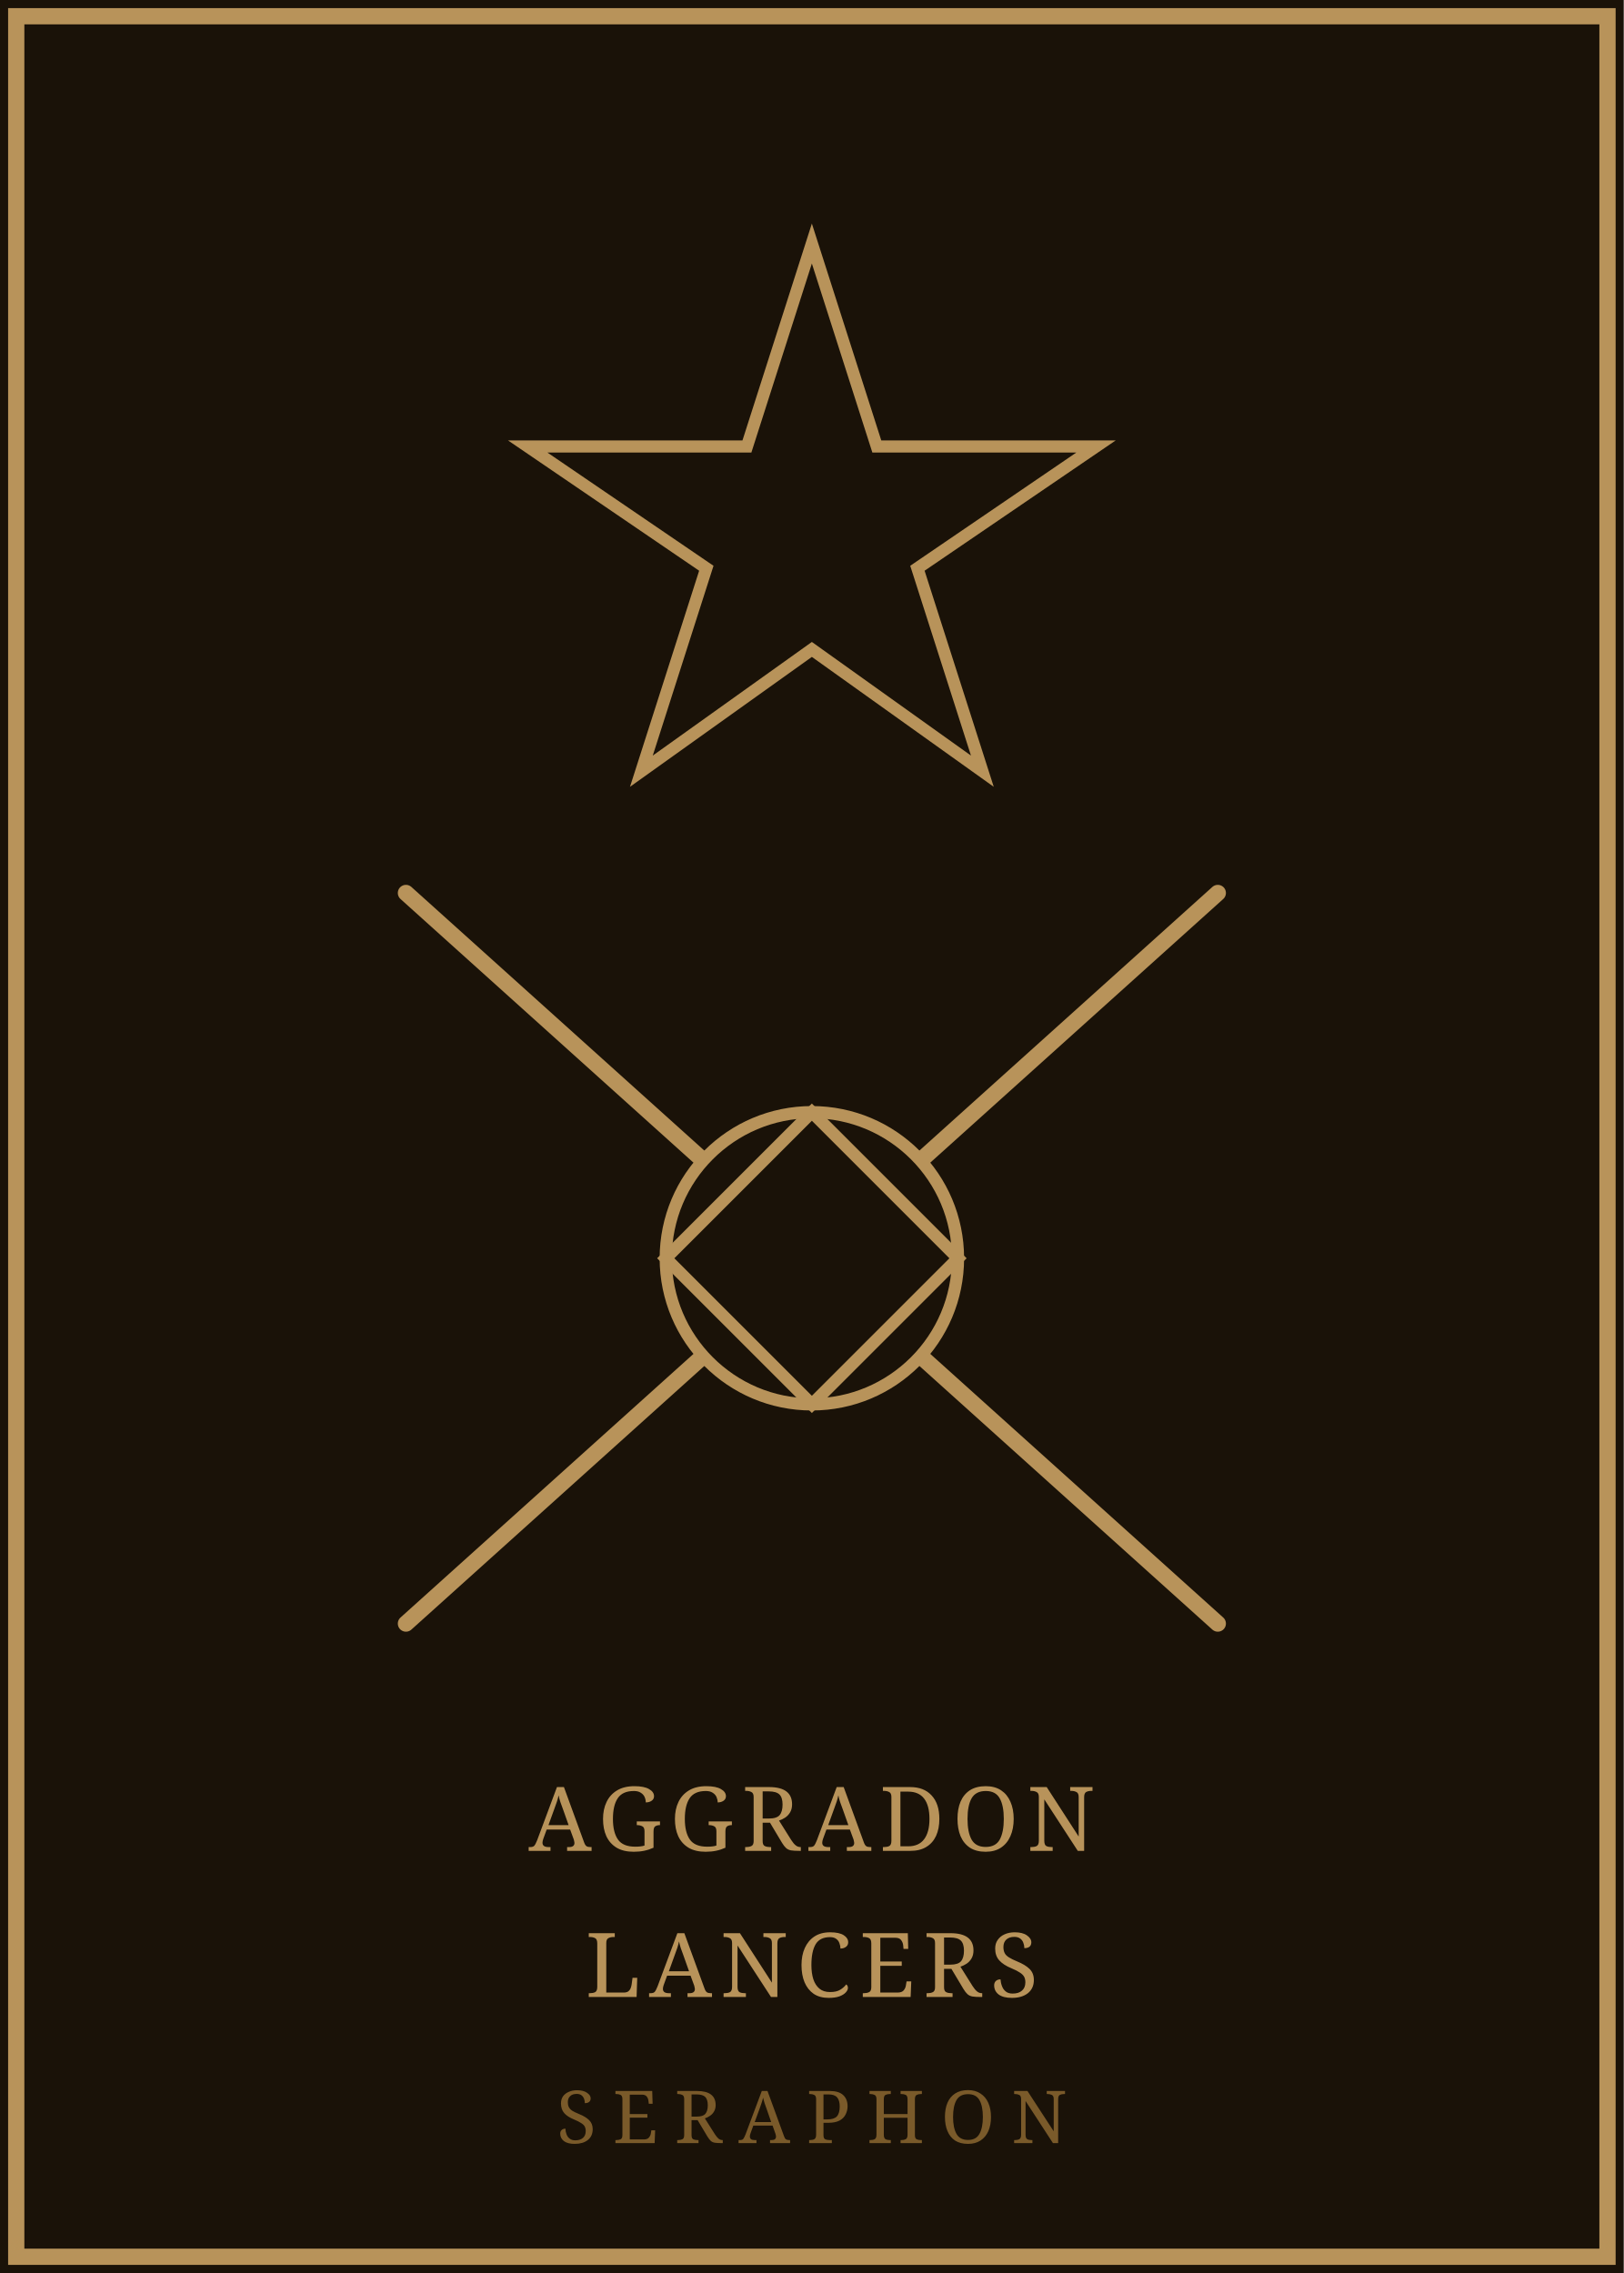
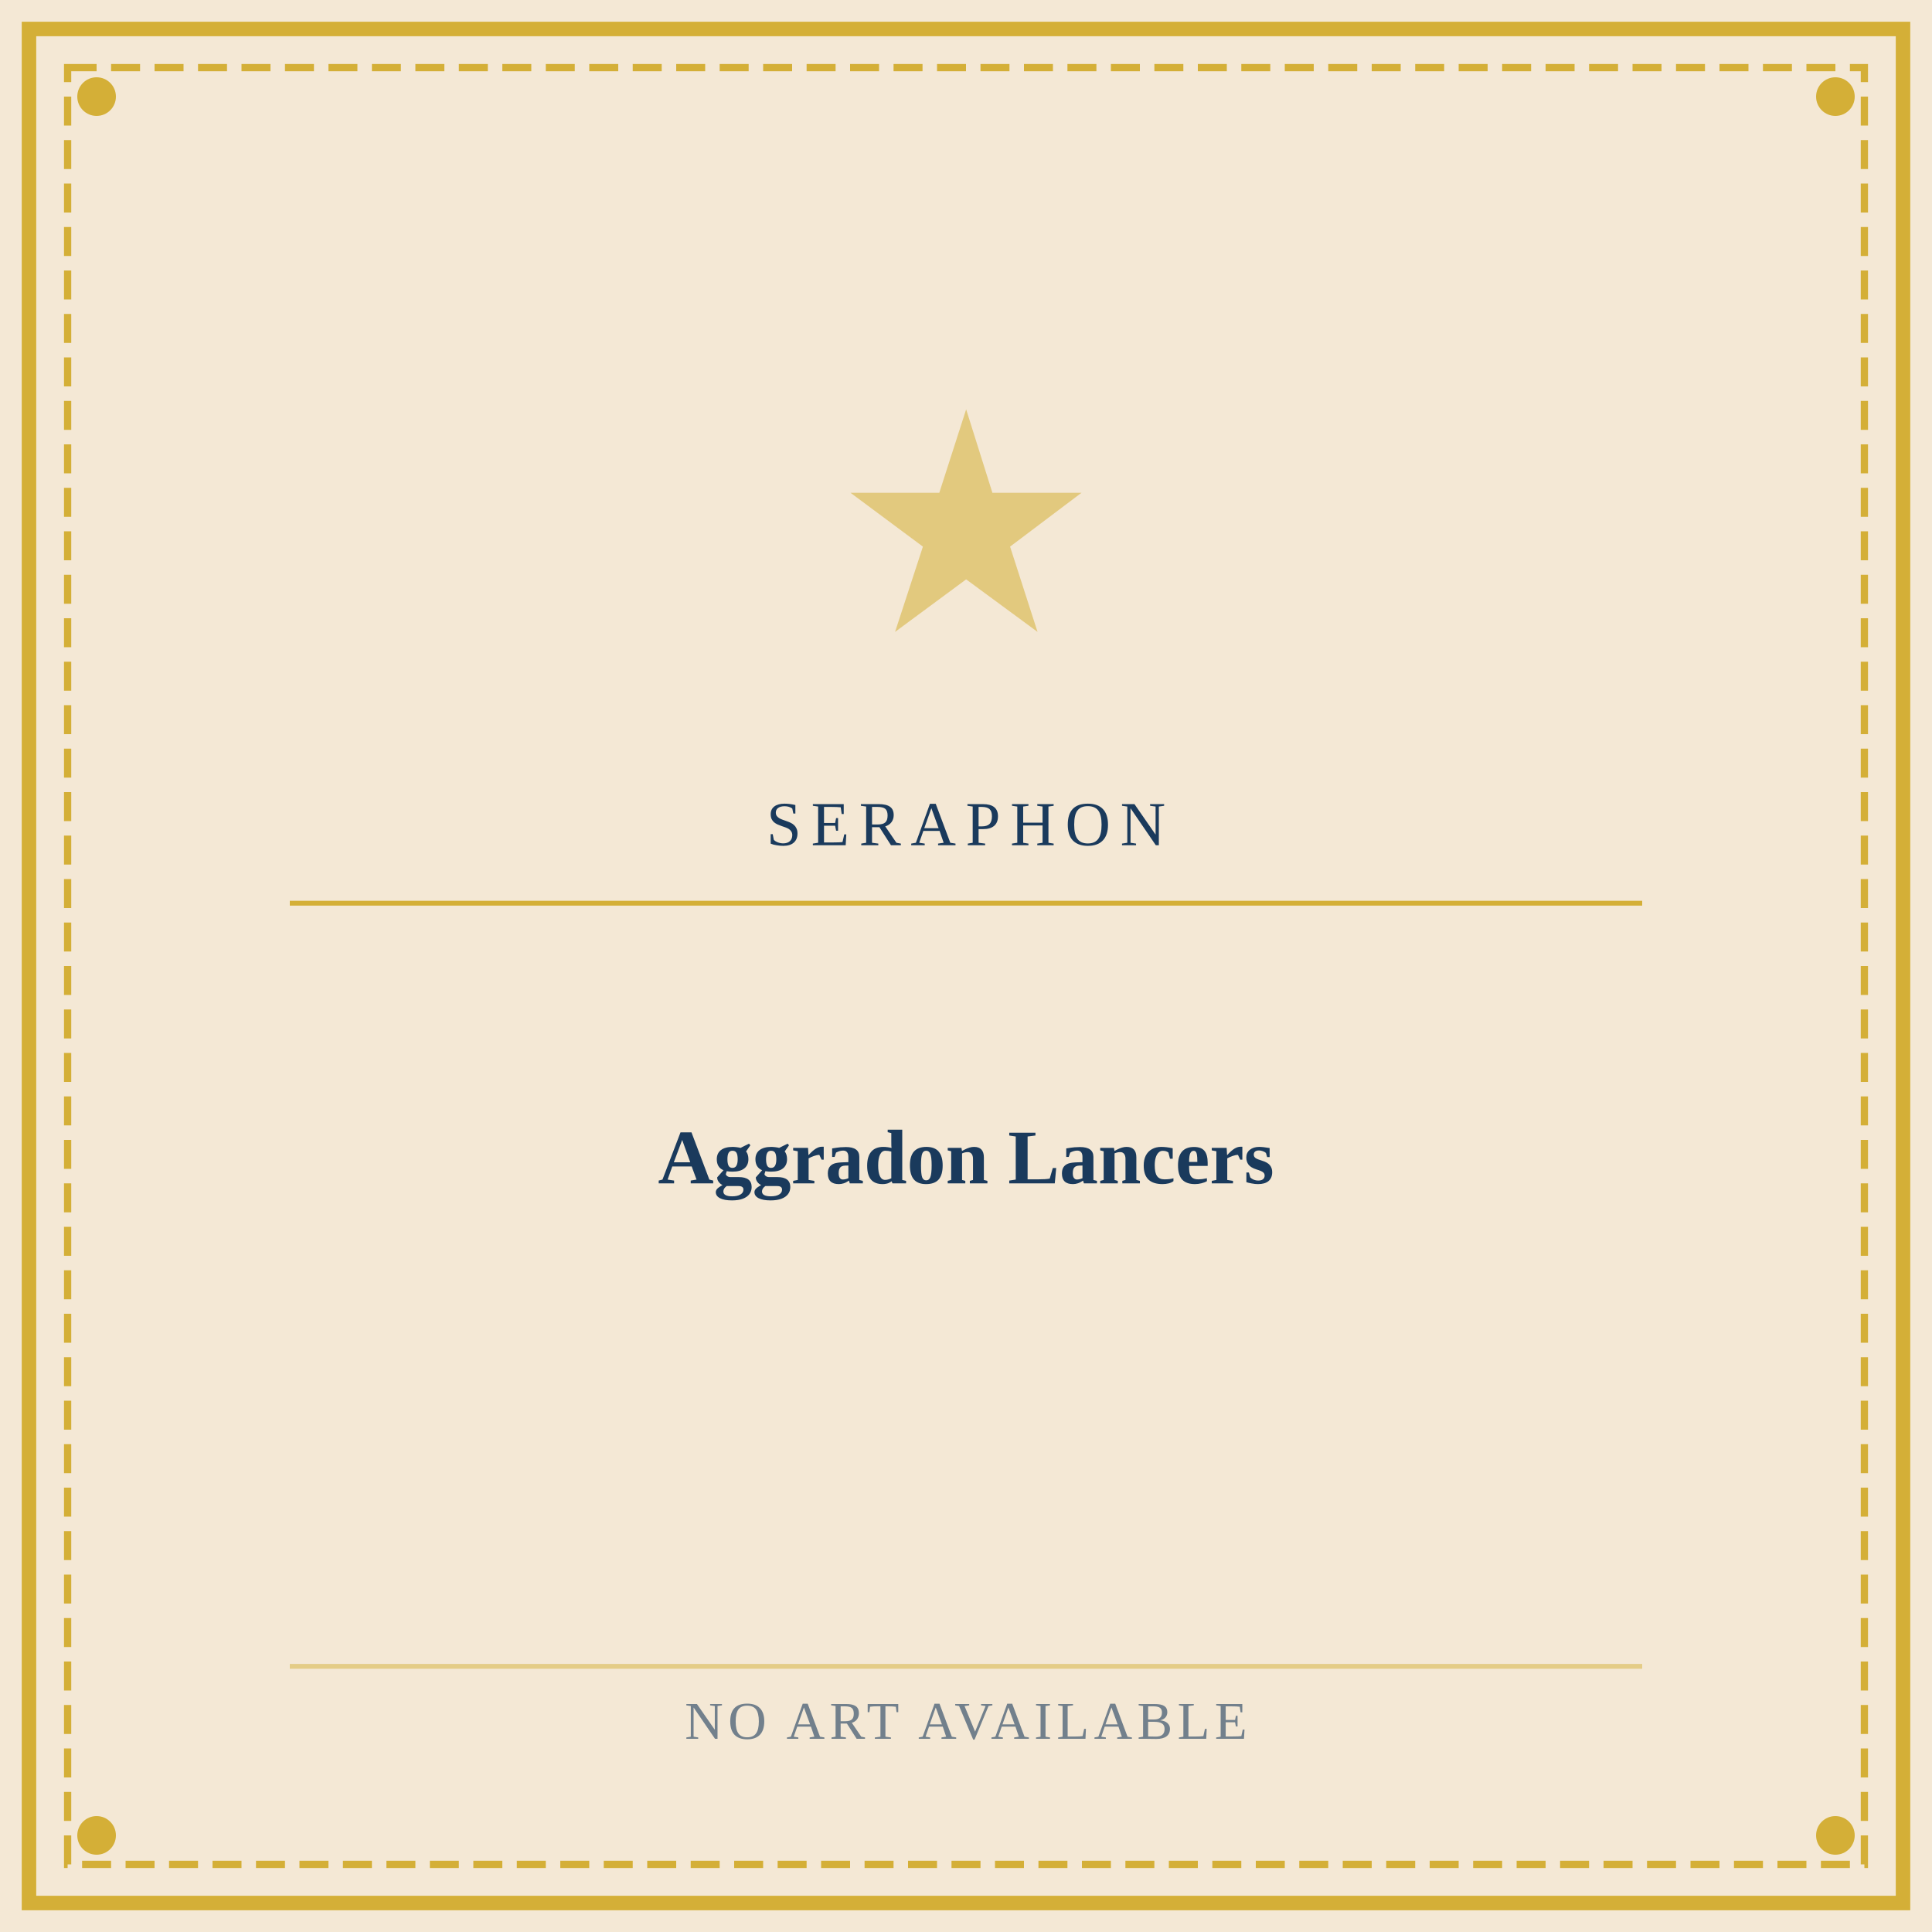
- <svg xmlns="http://www.w3.org/2000/svg" viewBox="0 0 200 280" width="200" height="280">
-   <rect width="200" height="280" fill="#1a1208" />
-   <rect x="2" y="2" width="196" height="276" fill="none" stroke="#b8935a" stroke-width="2" />
-   <path d="M100 30 L108 55 L135 55 L113 70 L121 95 L100 80 L79 95 L87 70 L65 55 L92 55 Z" fill="none" stroke="#b8935a" stroke-width="1.5" />
-   <line x1="50" y1="110" x2="150" y2="200" stroke="#b8935a" stroke-width="2" stroke-linecap="round" />
-   <line x1="150" y1="110" x2="50" y2="200" stroke="#b8935a" stroke-width="2" stroke-linecap="round" />
-   <circle cx="100" cy="155" r="18" fill="#1a1208" stroke="#b8935a" stroke-width="1.5" />
-   <path d="M100 137 L118 155 L100 173 L82 155 Z" fill="none" stroke="#b8935a" stroke-width="1.5" />
-   <text x="100" y="228" font-family="serif" font-size="11" fill="#b8935a" text-anchor="middle" letter-spacing="1">AGGRADON</text>
-   <text x="100" y="246" font-family="serif" font-size="11" fill="#b8935a" text-anchor="middle" letter-spacing="1">LANCERS</text>
-   <text x="100" y="264" font-family="serif" font-size="9" fill="#7a5a2a" text-anchor="middle" letter-spacing="2">SERAPHON</text>
+ <svg xmlns="http://www.w3.org/2000/svg" width="400" height="400" viewBox="0 0 400 400">
+   <rect width="400" height="400" fill="#f4e8d5" />
+   <rect x="6" y="6" width="388" height="388" fill="none" stroke="#d4af37" stroke-width="3" />
+   <rect x="14" y="14" width="372" height="372" fill="none" stroke="#d4af37" stroke-width="1.5" stroke-dasharray="6,3" />
+   <circle cx="20" cy="20" r="4" fill="#d4af37" />
+   <circle cx="380" cy="20" r="4" fill="#d4af37" />
+   <circle cx="20" cy="380" r="4" fill="#d4af37" />
+   <circle cx="380" cy="380" r="4" fill="#d4af37" />
+   <text x="200" y="130" font-family="serif" font-size="64" fill="#d4af37" text-anchor="middle" opacity="0.55">★</text>
+   <text x="200" y="175" font-family="Garamond,'Times New Roman',serif" font-size="13" fill="#1a3a5c" text-anchor="middle" letter-spacing="2">SERAPHON</text>
+   <line x1="60" y1="187" x2="340" y2="187" stroke="#d4af37" stroke-width="1" />
+   <text x="200" y="245" font-family="Garamond,'Times New Roman',serif" font-size="16" fill="#1a3a5c" text-anchor="middle" font-weight="bold">Aggradon Lancers</text>
+   <text x="200" y="360" font-family="Garamond,'Times New Roman',serif" font-size="11" fill="#1a3a5c" text-anchor="middle" opacity="0.6" letter-spacing="1">NO ART AVAILABLE</text>
+   <line x1="60" y1="345" x2="340" y2="345" stroke="#d4af37" stroke-width="1" opacity="0.5" />
</svg>
